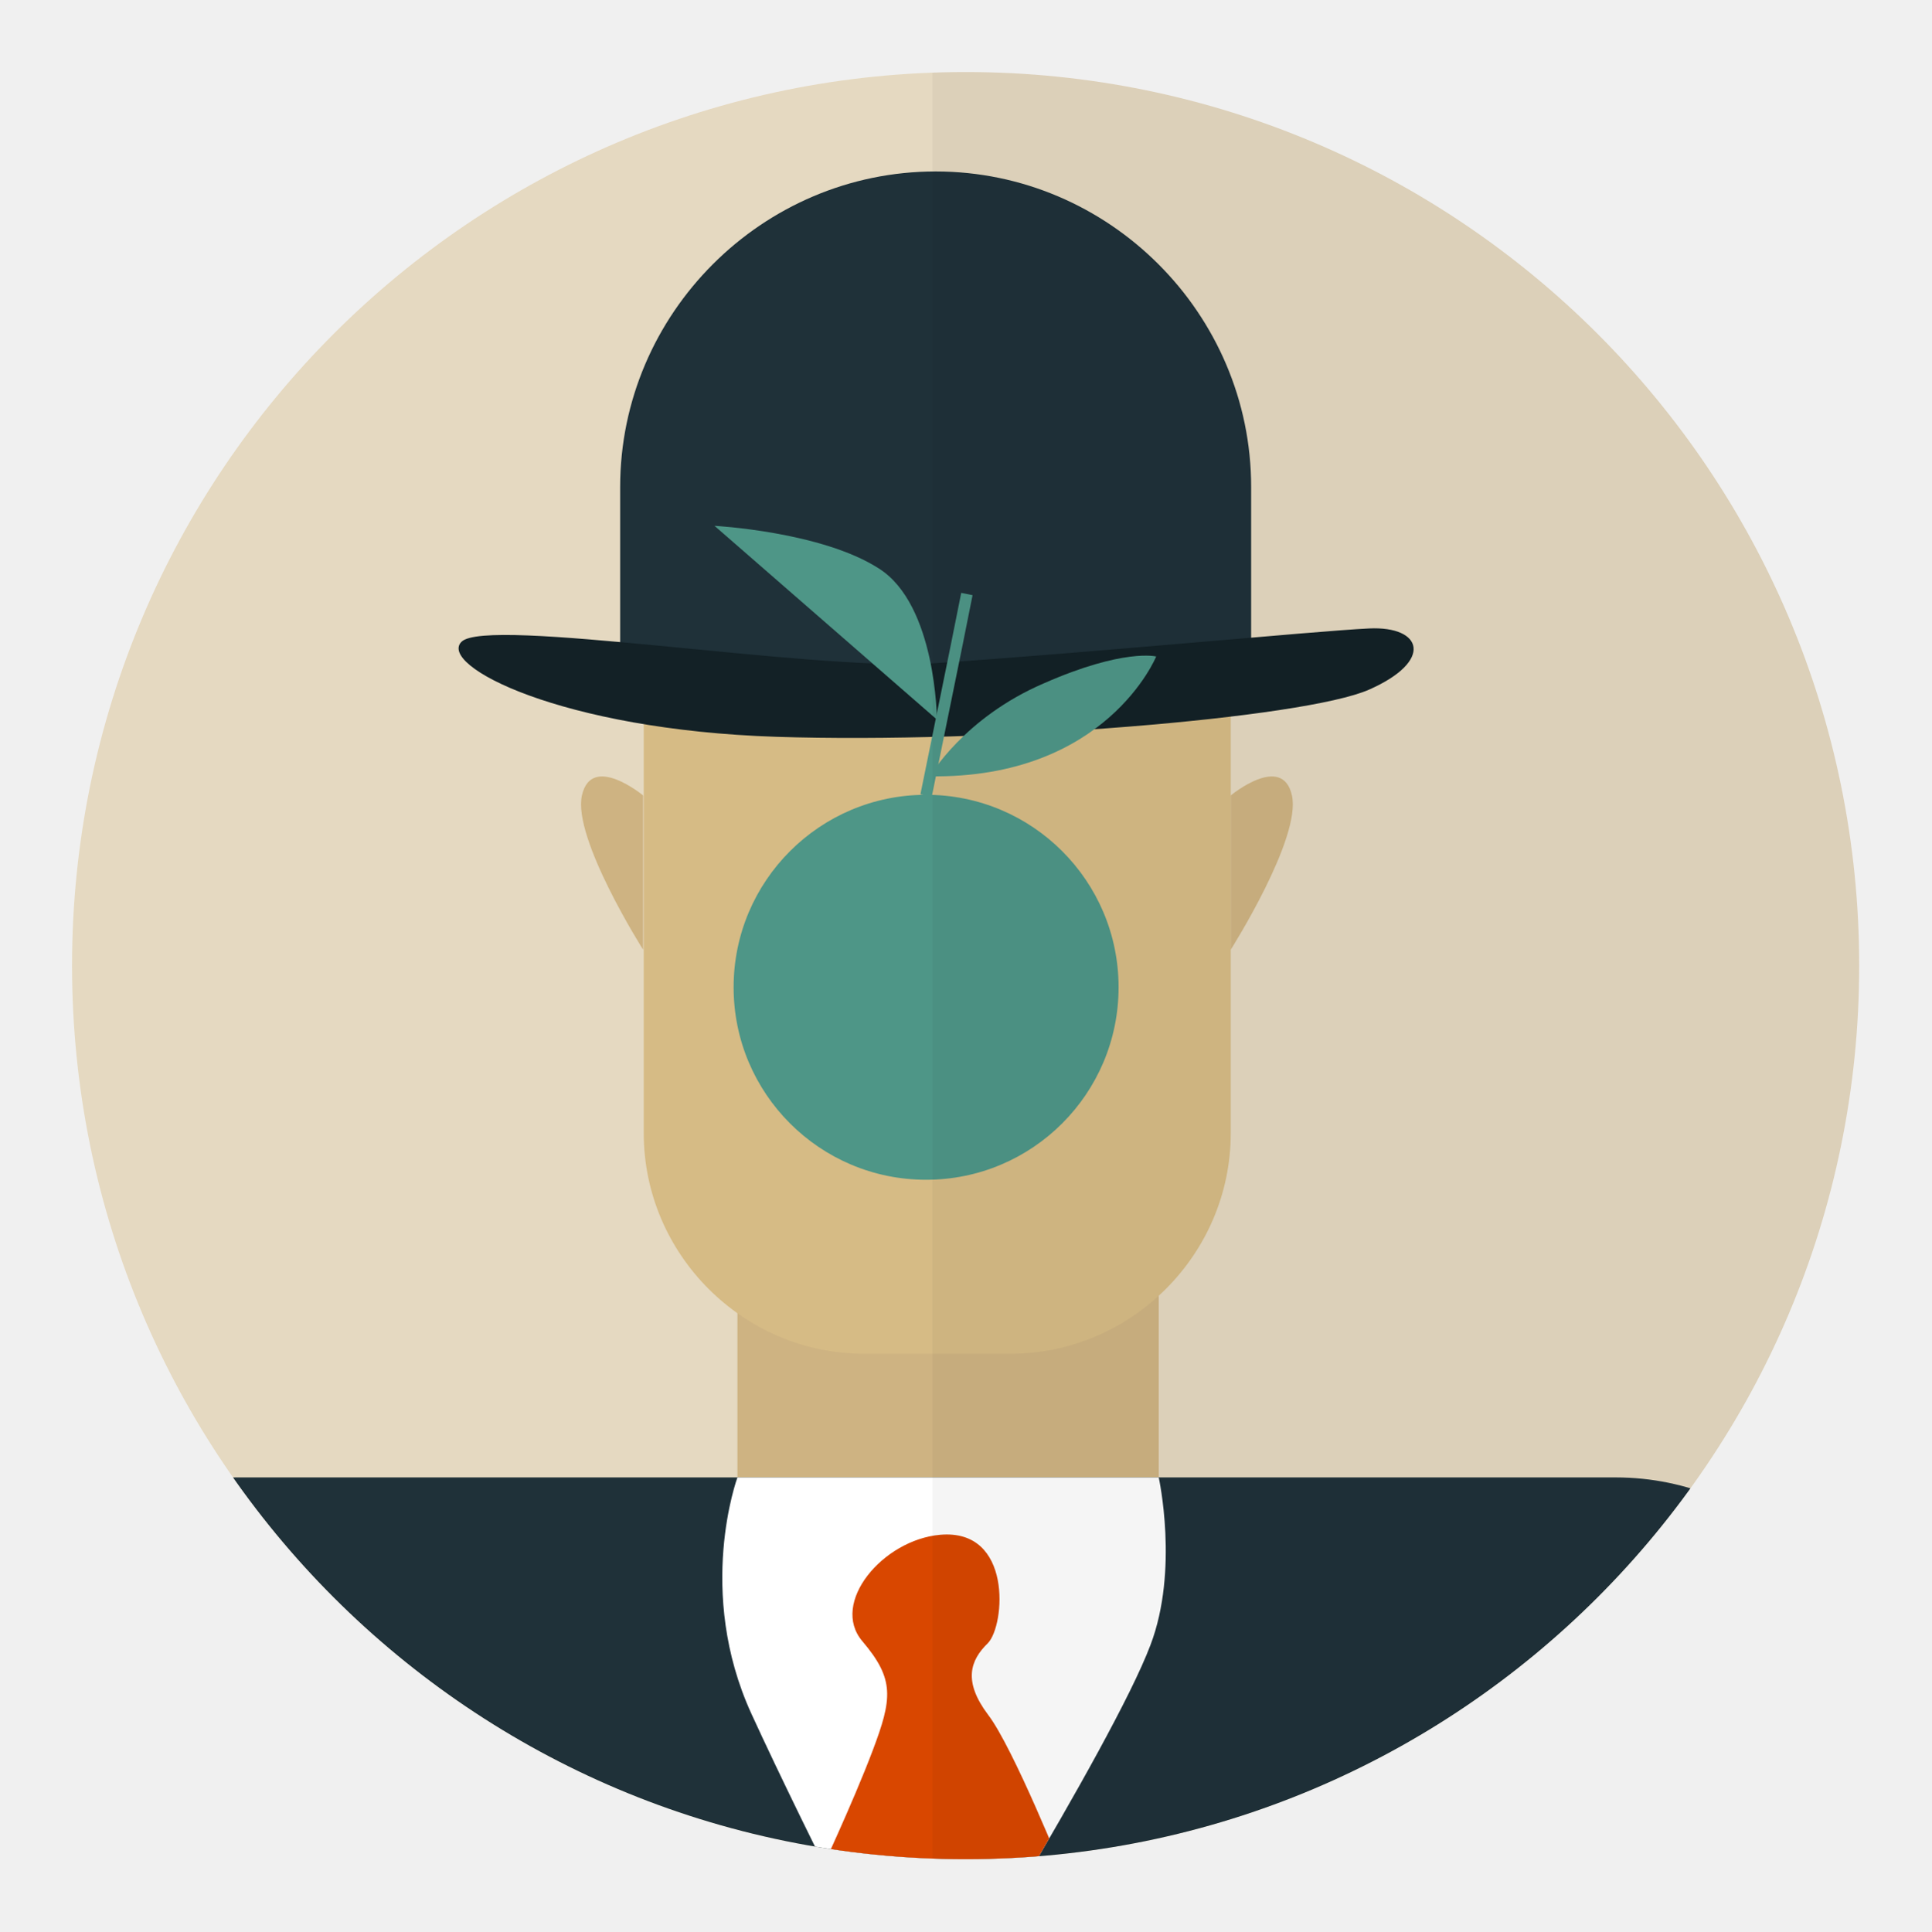
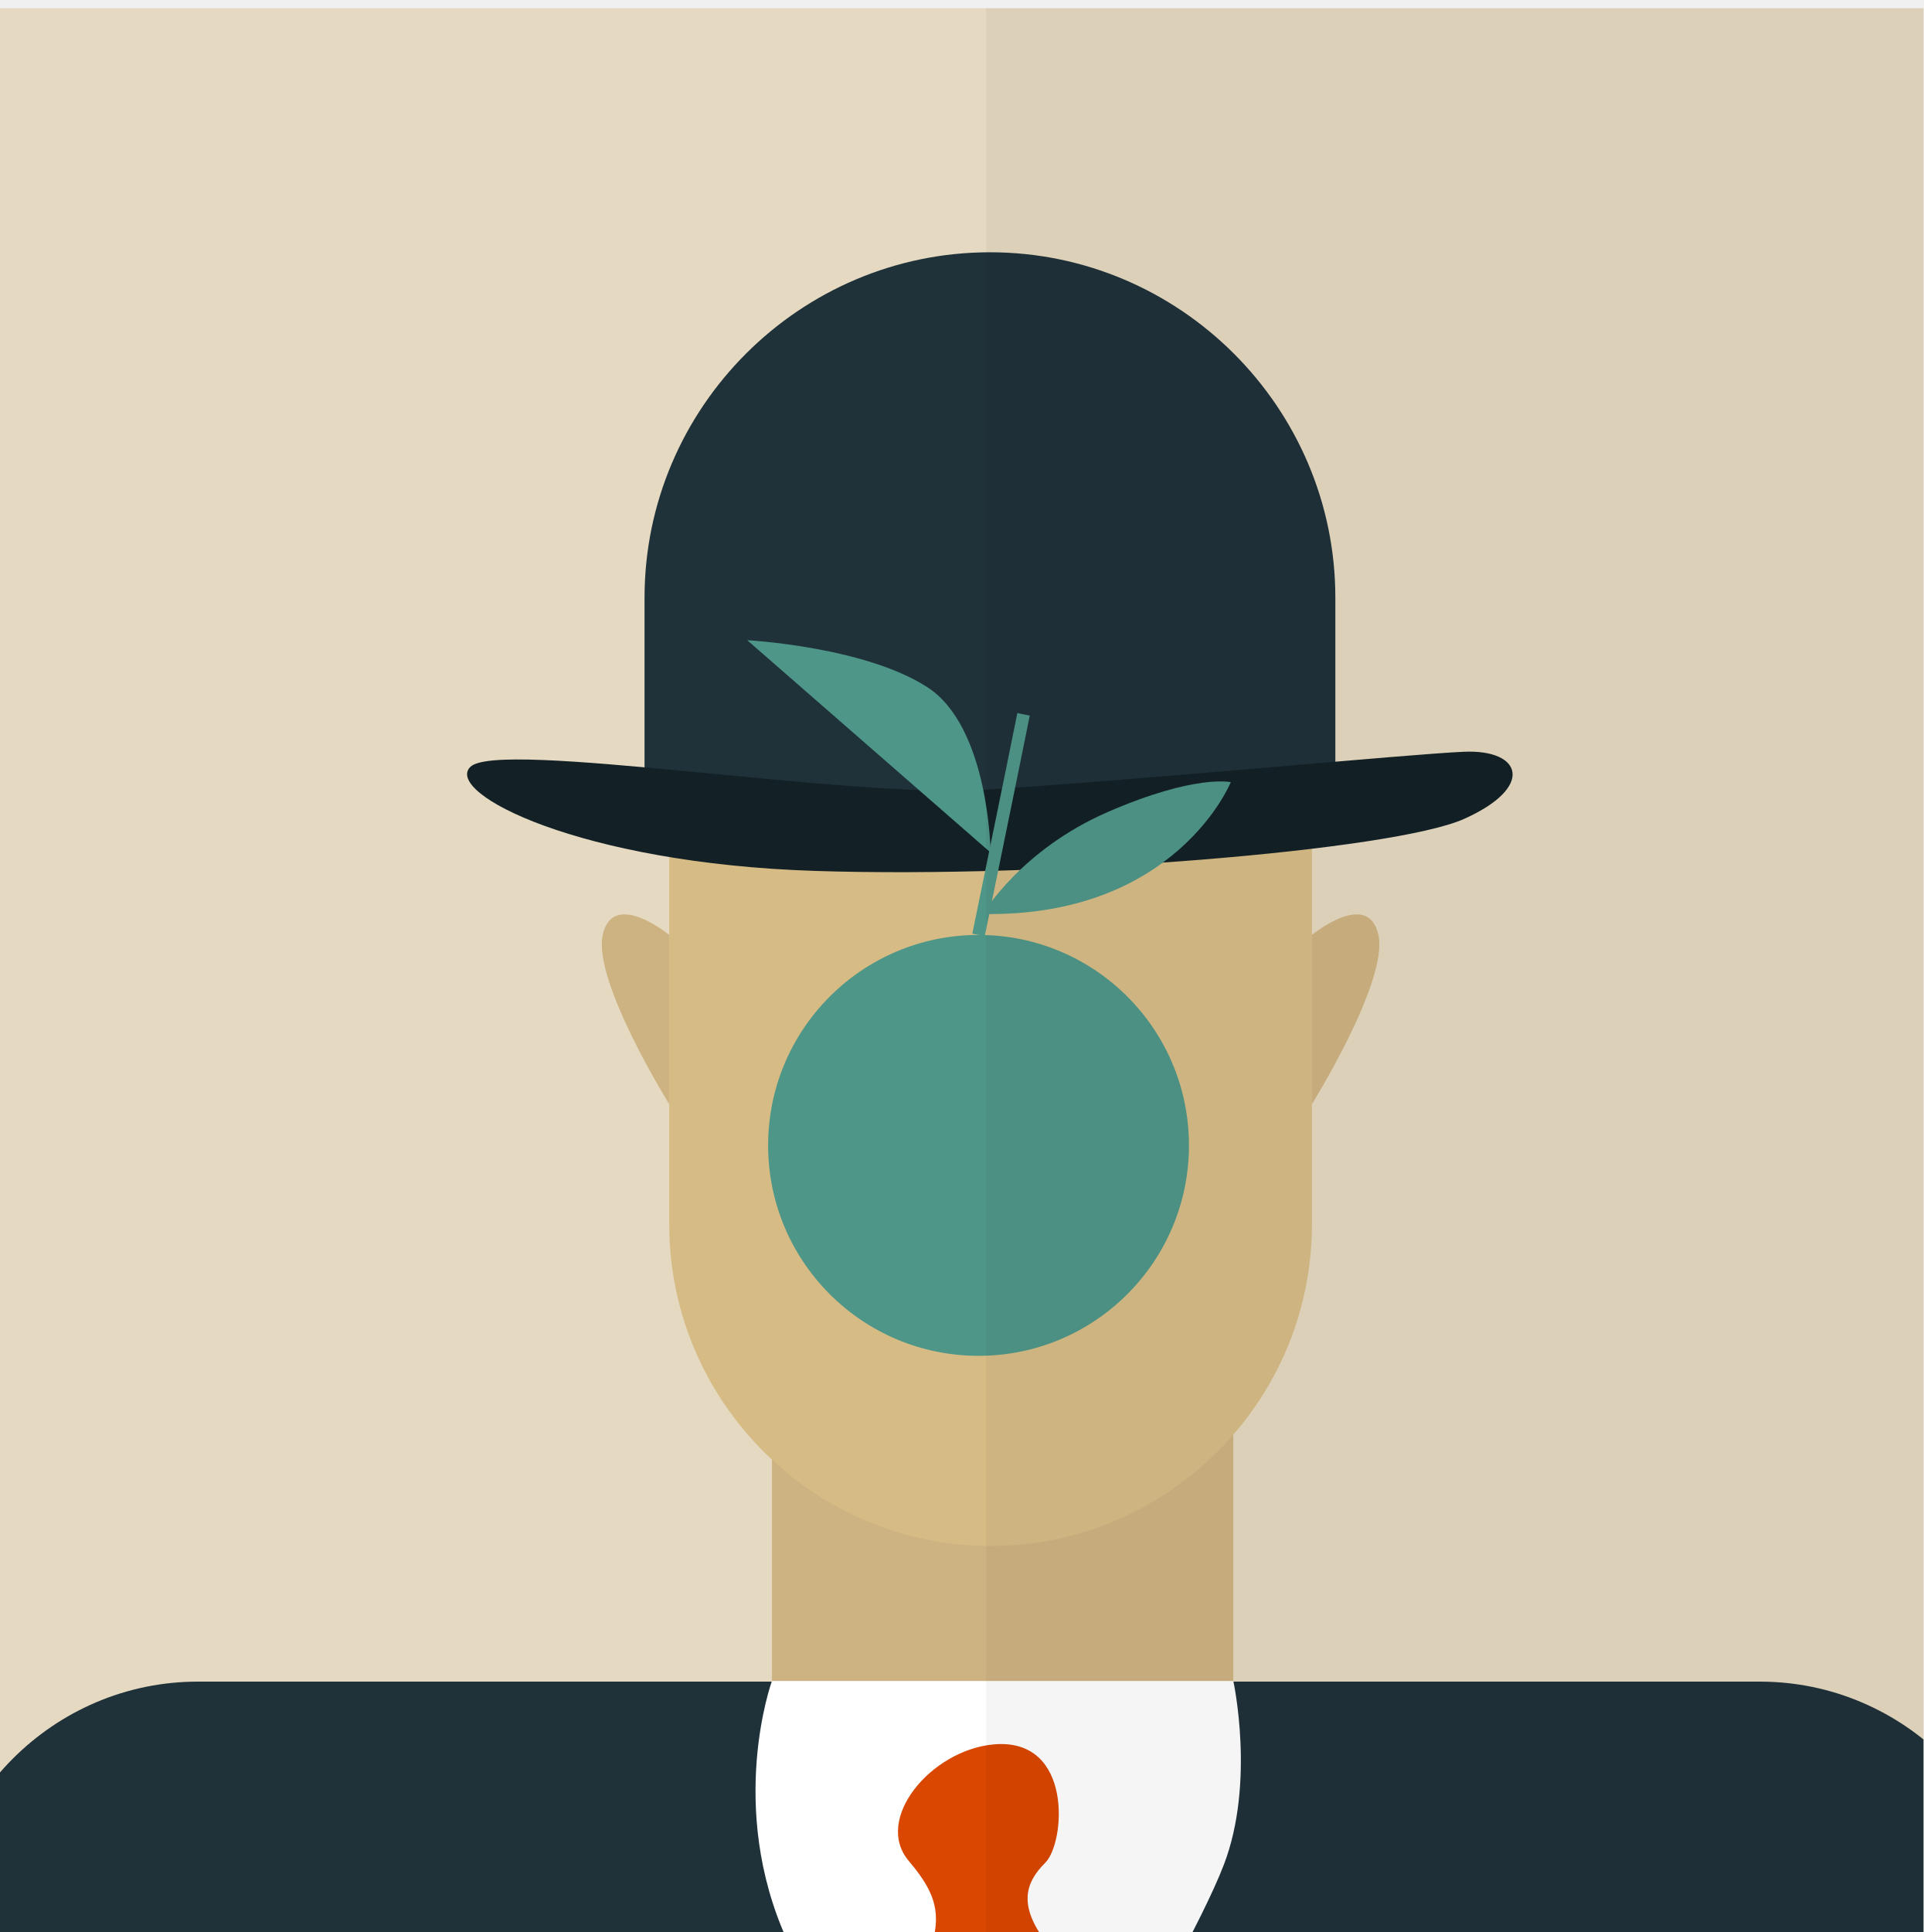
- <svg xmlns="http://www.w3.org/2000/svg" xmlns:xlink="http://www.w3.org/1999/xlink" version="1.1" id="Layer_1" x="0px" y="0px" viewBox="0 0 303 303" style="enable-background:new 0 0 303 303;" xml:space="preserve">
+ <svg xmlns="http://www.w3.org/2000/svg" xmlns:xlink="http://www.w3.org/1999/xlink" version="1.1" id="Layer_1" x="0px" y="0px" viewBox="0 0 303.5 304.8" style="enable-background:new 0 0 303.5 304.8;" xml:space="preserve">
  <style type="text/css">
- 	.st0{clip-path:url(#XMLID_55_);}
- 	.st1{clip-path:url(#XMLID_56_);fill:none;stroke:#0C242D;stroke-width:4;stroke-miterlimit:10;}
- 	.st2{opacity:0.57;clip-path:url(#XMLID_57_);fill:none;stroke:#E2C991;stroke-width:4;stroke-miterlimit:10;}
+ 	.st0{clip-path:url(#XMLID_75_);}
+ 	.st1{clip-path:url(#XMLID_76_);fill:none;stroke:#0C242D;stroke-width:4;stroke-miterlimit:10;}
+ 	.st2{opacity:0.57;clip-path:url(#XMLID_77_);fill:none;stroke:#E2C991;stroke-width:4;stroke-miterlimit:10;}
	.st3{fill:#E2C991;}
	.st4{fill:#D6BB85;}
- 	.st5{fill:none;stroke:#000000;stroke-width:3;stroke-miterlimit:10;}
- 	.st6{opacity:4.000000e-02;}
- 	.st7{fill:#132126;}
- 	.st8{opacity:9.000000e-02;}
- 	.st9{fill:none;stroke:#000000;stroke-width:2;stroke-miterlimit:10;}
- 	.st10{clip-path:url(#XMLID_58_);fill:none;stroke:#0C242D;stroke-width:4;stroke-miterlimit:10;}
- 	.st11{opacity:0.57;clip-path:url(#XMLID_59_);fill:none;stroke:#E2C991;stroke-width:4;stroke-miterlimit:10;}
- 	.st12{fill:#1F3139;}
- 	.st13{opacity:0.1;clip-path:url(#XMLID_60_);}
- 	.st14{opacity:0.1;clip-path:url(#XMLID_61_);}
- 	.st15{fill:none;stroke:#EFAF00;stroke-width:5;stroke-miterlimit:10;}
- 	.st16{fill:#6D5525;}
- 	.st17{fill:#111D21;}
- 	.st18{clip-path:url(#XMLID_62_);}
- 	.st19{opacity:0.1;clip-path:url(#XMLID_63_);}
- 	.st20{opacity:0.1;clip-path:url(#XMLID_64_);}
- 	.st21{fill:#AA936B;}
- 	.st22{opacity:0.11;clip-path:url(#XMLID_65_);}
- 	.st23{clip-path:url(#XMLID_66_);fill:#FFFFFF;}
- 	.st24{opacity:0.14;clip-path:url(#XMLID_67_);}
- 	.st25{fill:none;stroke:#000000;stroke-width:5;stroke-miterlimit:10;}
- 	.st26{opacity:0.21;clip-path:url(#XMLID_68_);}
- 	.st27{clip-path:url(#XMLID_69_);}
- 	.st28{opacity:0.11;clip-path:url(#XMLID_70_);}
- 	.st29{clip-path:url(#XMLID_70_);fill:none;stroke:#B58A28;stroke-width:3;stroke-miterlimit:10;}
- 	.st30{clip-path:url(#XMLID_71_);fill:#FFFFFF;}
- 	.st31{opacity:0.14;clip-path:url(#XMLID_72_);}
- 	.st32{opacity:0.21;clip-path:url(#XMLID_73_);}
- 	.st33{clip-path:url(#XMLID_69_);fill:none;stroke:#B58A28;stroke-width:3;stroke-miterlimit:10;}
- 	.st34{fill:#CEB382;}
- 	.st35{clip-path:url(#XMLID_74_);fill:#D94700;}
- 	.st36{fill:#4E9687;}
- 	.st37{fill:none;stroke:#4E9687;stroke-width:2;stroke-miterlimit:10;}
- 	.st38{clip-path:url(#XMLID_75_);}
- 	.st39{clip-path:url(#XMLID_76_);fill:#D94700;}
- 	.st40{opacity:4.000000e-02;clip-path:url(#XMLID_75_);}
- 	.st41{fill:#B55515;}
- 	.st42{opacity:0.2;clip-path:url(#XMLID_77_);}
- 	.st43{fill:#FFFFFF;}
- 	.st44{fill:none;stroke:#000000;stroke-width:6;stroke-miterlimit:10;}
- 	.st45{clip-path:url(#XMLID_78_);}
- 	.st46{opacity:0.2;clip-path:url(#XMLID_79_);}
- 	.st47{clip-path:url(#XMLID_80_);fill:#B55515;}
- 	.st48{fill:none;stroke:#B55515;stroke-width:3;stroke-miterlimit:10;}
- 	.st49{opacity:4.000000e-02;clip-path:url(#XMLID_78_);}
- 	.st50{opacity:0.12;clip-path:url(#XMLID_81_);}
- 	.st51{opacity:0.24;clip-path:url(#XMLID_81_);}
- 	.st52{opacity:0.11;clip-path:url(#XMLID_82_);}
- 	.st53{fill:none;stroke:#FF2400;stroke-width:6;stroke-miterlimit:10;}
- 	.st54{opacity:0.12;clip-path:url(#XMLID_83_);}
- 	.st55{fill:#B6D4E3;}
- 	.st56{clip-path:url(#XMLID_84_);}
- 	.st57{opacity:0.12;clip-path:url(#XMLID_85_);}
- 	.st58{opacity:0.24;clip-path:url(#XMLID_85_);}
- 	.st59{opacity:0.11;clip-path:url(#XMLID_86_);}
- 	.st60{opacity:0.12;clip-path:url(#XMLID_87_);}
- 	.st61{fill:#89CEE8;}
- 	.st62{opacity:4.000000e-02;clip-path:url(#XMLID_84_);}
- 	.st63{clip-path:url(#XMLID_88_);}
- 	.st64{opacity:0.1;clip-path:url(#XMLID_89_);}
- 	.st65{opacity:0.1;clip-path:url(#XMLID_90_);}
- 	.st66{fill:none;stroke:#EFAF00;stroke-width:4.534;stroke-miterlimit:10;}
- 	.st67{clip-path:url(#XMLID_91_);}
- 	.st68{opacity:0.11;clip-path:url(#XMLID_92_);}
- 	.st69{clip-path:url(#XMLID_92_);fill:none;stroke:#B58A28;stroke-width:2.712;stroke-miterlimit:10;}
- 	.st70{clip-path:url(#XMLID_93_);fill:#FFFFFF;}
- 	.st71{opacity:0.14;clip-path:url(#XMLID_94_);}
- 	.st72{fill:none;stroke:#000000;stroke-width:2.712;stroke-miterlimit:10;}
- 	.st73{opacity:0.21;clip-path:url(#XMLID_95_);}
- 	.st74{clip-path:url(#XMLID_91_);fill:none;stroke:#B58A28;stroke-width:2.712;stroke-miterlimit:10;}
- 	.st75{clip-path:url(#XMLID_96_);}
- 	.st76{clip-path:url(#XMLID_97_);fill:none;stroke:#0C242D;stroke-width:3.627;stroke-miterlimit:10;}
- 	.st77{opacity:0.57;clip-path:url(#XMLID_98_);fill:none;stroke:#E2C991;stroke-width:3.627;stroke-miterlimit:10;}
- 	.st78{fill:none;stroke:#000000;stroke-width:2.72;stroke-miterlimit:10;}
- 	.st79{fill:none;stroke:#000000;stroke-width:1.813;stroke-miterlimit:10;}
- 	.st80{clip-path:url(#XMLID_99_);}
- 	.st81{clip-path:url(#XMLID_100_);fill:#D94700;}
- 	.st82{fill:none;stroke:#4E9687;stroke-width:1.817;stroke-miterlimit:10;}
- 	.st83{opacity:4.000000e-02;clip-path:url(#XMLID_99_);}
- 	.st84{clip-path:url(#XMLID_101_);}
- 	.st85{opacity:0.2;clip-path:url(#XMLID_102_);}
- 	.st86{clip-path:url(#XMLID_103_);fill:#B55515;}
- 	.st87{fill:none;stroke:#000000;stroke-width:5.429;stroke-miterlimit:10;}
- 	.st88{fill:none;stroke:#B55515;stroke-width:2.715;stroke-miterlimit:10;}
- 	.st89{opacity:4.000000e-02;clip-path:url(#XMLID_101_);}
- 	.st90{clip-path:url(#XMLID_104_);}
- 	.st91{opacity:0.12;clip-path:url(#XMLID_105_);}
- 	.st92{opacity:0.24;clip-path:url(#XMLID_105_);}
- 	.st93{opacity:0.11;clip-path:url(#XMLID_106_);}
- 	.st94{fill:none;stroke:#000000;stroke-width:2.711;stroke-miterlimit:10;}
- 	.st95{fill:none;stroke:#FF2400;stroke-width:5.423;stroke-miterlimit:10;}
- 	.st96{opacity:0.12;clip-path:url(#XMLID_107_);}
- 	.st97{opacity:4.000000e-02;clip-path:url(#XMLID_104_);}
+ 	.st5{opacity:4.000000e-02;}
+ 	.st6{fill:#132126;}
+ 	.st7{opacity:9.000000e-02;}
+ 	.st8{clip-path:url(#XMLID_78_);}
+ 	.st9{clip-path:url(#XMLID_79_);fill:none;stroke:#0C242D;stroke-width:4;stroke-miterlimit:10;}
+ 	.st10{opacity:0.57;clip-path:url(#XMLID_80_);fill:none;stroke:#E2C991;stroke-width:4;stroke-miterlimit:10;}
+ 	.st11{fill:none;stroke:#000000;stroke-width:3;stroke-miterlimit:10;}
+ 	.st12{fill:none;stroke:#000000;stroke-width:2;stroke-miterlimit:10;}
+ 	.st13{clip-path:url(#XMLID_81_);fill:none;stroke:#0C242D;stroke-width:4;stroke-miterlimit:10;}
+ 	.st14{opacity:0.57;clip-path:url(#XMLID_82_);fill:none;stroke:#E2C991;stroke-width:4;stroke-miterlimit:10;}
+ 	.st15{fill:#1F3139;}
+ 	.st16{opacity:0.1;clip-path:url(#XMLID_83_);}
+ 	.st17{opacity:0.1;clip-path:url(#XMLID_84_);}
+ 	.st18{fill:none;stroke:#EFAF00;stroke-width:5;stroke-miterlimit:10;}
+ 	.st19{fill:#6D5525;}
+ 	.st20{fill:#111D21;}
+ 	.st21{clip-path:url(#XMLID_85_);}
+ 	.st22{opacity:0.1;clip-path:url(#XMLID_86_);}
+ 	.st23{opacity:0.1;clip-path:url(#XMLID_87_);}
+ 	.st24{fill:#AA936B;}
+ 	.st25{opacity:0.11;clip-path:url(#XMLID_88_);}
+ 	.st26{clip-path:url(#XMLID_89_);fill:#FFFFFF;}
+ 	.st27{opacity:0.14;clip-path:url(#XMLID_90_);}
+ 	.st28{fill:none;stroke:#000000;stroke-width:5;stroke-miterlimit:10;}
+ 	.st29{opacity:0.21;clip-path:url(#XMLID_91_);}
+ 	.st30{clip-path:url(#XMLID_92_);}
+ 	.st31{opacity:0.11;clip-path:url(#XMLID_93_);}
+ 	.st32{clip-path:url(#XMLID_93_);fill:none;stroke:#B58A28;stroke-width:3;stroke-miterlimit:10;}
+ 	.st33{clip-path:url(#XMLID_94_);fill:#FFFFFF;}
+ 	.st34{opacity:0.14;clip-path:url(#XMLID_95_);}
+ 	.st35{opacity:0.21;clip-path:url(#XMLID_96_);}
+ 	.st36{clip-path:url(#XMLID_92_);fill:none;stroke:#B58A28;stroke-width:3;stroke-miterlimit:10;}
+ 	.st37{fill:#CEB382;}
+ 	.st38{clip-path:url(#XMLID_97_);fill:#D94700;}
+ 	.st39{fill:#4E9687;}
+ 	.st40{fill:none;stroke:#4E9687;stroke-width:2;stroke-miterlimit:10;}
+ 	.st41{clip-path:url(#XMLID_98_);}
+ 	.st42{clip-path:url(#XMLID_99_);fill:#D94700;}
+ 	.st43{opacity:4.000000e-02;clip-path:url(#XMLID_98_);}
+ 	.st44{fill:#B55515;}
+ 	.st45{opacity:0.2;clip-path:url(#XMLID_100_);}
+ 	.st46{fill:#FFFFFF;}
+ 	.st47{fill:none;stroke:#000000;stroke-width:6;stroke-miterlimit:10;}
+ 	.st48{clip-path:url(#XMLID_101_);}
+ 	.st49{opacity:0.2;clip-path:url(#XMLID_102_);}
+ 	.st50{clip-path:url(#XMLID_103_);fill:#B55515;}
+ 	.st51{fill:none;stroke:#B55515;stroke-width:3;stroke-miterlimit:10;}
+ 	.st52{opacity:4.000000e-02;clip-path:url(#XMLID_101_);}
+ 	.st53{opacity:0.12;clip-path:url(#XMLID_104_);}
+ 	.st54{opacity:0.24;clip-path:url(#XMLID_104_);}
+ 	.st55{opacity:0.11;clip-path:url(#XMLID_105_);}
+ 	.st56{fill:none;stroke:#FF2400;stroke-width:6;stroke-miterlimit:10;}
+ 	.st57{opacity:0.12;clip-path:url(#XMLID_106_);}
+ 	.st58{fill:#B6D4E3;}
+ 	.st59{clip-path:url(#XMLID_107_);}
+ 	.st60{opacity:0.12;clip-path:url(#XMLID_108_);}
+ 	.st61{opacity:0.24;clip-path:url(#XMLID_108_);}
+ 	.st62{opacity:0.11;clip-path:url(#XMLID_109_);}
+ 	.st63{opacity:0.12;clip-path:url(#XMLID_110_);}
+ 	.st64{fill:#89CEE8;}
+ 	.st65{opacity:4.000000e-02;clip-path:url(#XMLID_107_);}
+ 	.st66{clip-path:url(#XMLID_111_);}
+ 	.st67{clip-path:url(#XMLID_112_);fill:none;stroke:#0C242D;stroke-width:4;stroke-miterlimit:10;}
+ 	.st68{opacity:0.57;clip-path:url(#XMLID_113_);fill:none;stroke:#E2C991;stroke-width:4;stroke-miterlimit:10;}
+ 	.st69{clip-path:url(#XMLID_114_);}
+ 	.st70{opacity:0.1;clip-path:url(#XMLID_115_);}
+ 	.st71{opacity:0.1;clip-path:url(#XMLID_116_);}
+ 	.st72{clip-path:url(#XMLID_117_);}
+ 	.st73{opacity:0.11;clip-path:url(#XMLID_118_);}
+ 	.st74{clip-path:url(#XMLID_119_);fill:#FFFFFF;}
+ 	.st75{opacity:0.14;clip-path:url(#XMLID_120_);}
+ 	.st76{opacity:0.21;clip-path:url(#XMLID_121_);}
+ 	.st77{clip-path:url(#XMLID_122_);}
+ 	.st78{clip-path:url(#XMLID_123_);fill:#D94700;}
+ 	.st79{opacity:4.000000e-02;clip-path:url(#XMLID_122_);}
+ 	.st80{clip-path:url(#XMLID_124_);}
+ 	.st81{clip-path:url(#XMLID_125_);fill:#D94700;}
+ 	.st82{opacity:4.000000e-02;clip-path:url(#XMLID_124_);}
+ 	.st83{clip-path:url(#XMLID_126_);}
+ 	.st84{opacity:0.2;clip-path:url(#XMLID_127_);}
+ 	.st85{clip-path:url(#XMLID_128_);fill:#B55515;}
+ 	.st86{fill:none;stroke:#E2C991;stroke-width:3;stroke-miterlimit:10;}
+ 	.st87{opacity:4.000000e-02;clip-path:url(#XMLID_126_);}
+ 	.st88{clip-path:url(#XMLID_129_);}
+ 	.st89{opacity:0.2;clip-path:url(#XMLID_130_);}
+ 	.st90{clip-path:url(#XMLID_131_);fill:#B55515;}
+ 	.st91{opacity:4.000000e-02;clip-path:url(#XMLID_129_);}
+ 	.st92{clip-path:url(#XMLID_132_);}
+ 	.st93{opacity:0.12;clip-path:url(#XMLID_133_);}
+ 	.st94{opacity:0.24;clip-path:url(#XMLID_133_);}
+ 	.st95{opacity:0.11;clip-path:url(#XMLID_134_);}
+ 	.st96{opacity:0.12;clip-path:url(#XMLID_135_);}
+ 	.st97{opacity:4.000000e-02;clip-path:url(#XMLID_132_);}
+ 	.st98{clip-path:url(#XMLID_136_);}
+ 	.st99{opacity:0.12;clip-path:url(#XMLID_137_);}
+ 	.st100{opacity:0.24;clip-path:url(#XMLID_137_);}
+ 	.st101{opacity:0.11;clip-path:url(#XMLID_138_);}
+ 	.st102{opacity:0.12;clip-path:url(#XMLID_139_);}
+ 	.st103{opacity:4.000000e-02;clip-path:url(#XMLID_136_);}
+ 	.st104{clip-path:url(#XMLID_140_);}
+ 	.st105{opacity:0.1;clip-path:url(#XMLID_141_);}
+ 	.st106{opacity:0.1;clip-path:url(#XMLID_142_);}
+ 	.st107{clip-path:url(#XMLID_143_);}
+ 	.st108{opacity:0.11;clip-path:url(#XMLID_144_);}
+ 	.st109{clip-path:url(#XMLID_145_);fill:#FFFFFF;}
+ 	.st110{opacity:0.14;clip-path:url(#XMLID_146_);}
+ 	.st111{opacity:0.21;clip-path:url(#XMLID_147_);}
</style>
  <g>
    <defs>
-       <circle id="XMLID_45_" cx="151.5" cy="151.5" r="140.2" />
+       <rect id="XMLID_57_" y="1.3" width="303.5" height="303.5" />
    </defs>
-     <use xlink:href="#XMLID_45_" style="overflow:visible;fill:#E5D9C1;" />
-     <clipPath id="XMLID_55_">
-       <use xlink:href="#XMLID_45_" style="overflow:visible;" />
+     <use xlink:href="#XMLID_57_" style="overflow:visible;fill:#E5D9C1;" />
+     <clipPath id="XMLID_75_">
+       <use xlink:href="#XMLID_57_" style="overflow:visible;" />
    </clipPath>
    <g class="st0">
-       <path class="st34" d="M170.8,263.4h-44.1c-6.1,0-11-5-11-11v-64.9c0-6.1,4.9-11,11-11h44.1c6.1,0,11,4.9,11,11v64.9    C181.8,258.4,176.9,263.4,170.8,263.4z" />
-       <path class="st12" d="M253.5,468.6H37.1c-22.7,0-41.3-18.6-41.3-41.3V273.1c0-22.7,18.6-41.3,41.3-41.3h216.4    c22.7,0,41.3,18.6,41.3,41.3v154.2C294.8,450,276.2,468.6,253.5,468.6z" />
+       <path class="st37" d="M183.6,300h-50.8c-6.1,0-11-4.9-11-11v-73.6c0-6.1,5-11,11-11h50.8c6.1,0,11,4.9,11,11V289    C194.6,295.1,189.7,300,183.6,300z" />
+       <path class="st15" d="M277.7,525.9H31.2c-22.7,0-41.3-18.6-41.3-41.3v-178c0-22.7,18.6-41.3,41.3-41.3h246.5    c22.7,0,41.3,18.6,41.3,41.3v178C319,507.3,300.4,525.9,277.7,525.9z" />
      <g>
        <defs>
-           <path id="XMLID_46_" d="M115.7,231.8c0,0-6.6,17.9,2.2,37.1c8.8,19.2,26.3,53.4,26.3,53.4s30.3-48.3,36.3-64.2      c4.5-11.8,1.3-26.3,1.3-26.3H115.7z" />
+           <path id="XMLID_62_" d="M121.8,265.2c0,0-7.2,19.8,2.4,40.9s28.9,58.7,28.9,58.7s33.3-53.1,40-70.6c5-13,1.5-29,1.5-29H121.8z" />
        </defs>
-         <use xlink:href="#XMLID_46_" style="overflow:visible;fill:#FFFFFF;" />
-         <clipPath id="XMLID_56_">
-           <use xlink:href="#XMLID_46_" style="overflow:visible;" />
+         <use xlink:href="#XMLID_62_" style="overflow:visible;fill:#FFFFFF;" />
+         <clipPath id="XMLID_76_">
+           <use xlink:href="#XMLID_62_" style="overflow:visible;" />
        </clipPath>
-         <path style="clip-path:url(#XMLID_56_);fill:#D94700;" d="M147.5,240.8c-9,0.8-17.3,10.7-12.2,16.7c5.1,6,4.7,9,1.6,17.2     c-3.1,8.2-8.6,19.9-8.6,19.9l17.2,39.6l21.5-40c0,0-8-20-12-25.2c-3.9-5.2-2.8-8.5,0-11.2C157.7,255,158.9,239.8,147.5,240.8z" />
+         <path style="clip-path:url(#XMLID_76_);fill:#D94700;" d="M156.8,275.2c-9.9,0.9-19,11.8-13.4,18.4s5.2,9.9,1.7,18.9     c-3.5,9-9.5,21.9-9.5,21.9l18.9,43.5l23.6-44c0,0-8.8-22-13.2-27.7c-4.3-5.8-3-9.3,0-12.3C168.1,290.8,169.4,274.1,156.8,275.2z" />
      </g>
-       <path class="st4" d="M158.5,212.4h-22.9c-19,0-34.6-15.6-34.6-34.6V67.2c0-19,15.6-34.6,34.6-34.6h22.9c19,0,34.6,15.6,34.6,34.6    v110.6C193.1,196.8,177.5,212.4,158.5,212.4z" />
-       <path class="st12" d="M97.3,108.9V76.4c0-27.2,22.3-49.5,49.5-49.5h0c27.2,0,49.5,22.3,49.5,49.5v32.5" />
-       <path class="st7" d="M72.4,100.7c-3.7,3.7,15.6,13.8,49.4,14.9c33.8,1.1,82.8-2.9,93-7.4c10.2-4.5,8.4-10,0-9.6    c-8.4,0.4-44.6,3.9-68.9,5.5C126.7,105.2,76.3,96.7,72.4,100.7z" />
-       <circle class="st36" cx="145.3" cy="154.9" r="30.2" />
-       <path class="st34" d="M100.9,124.8c0,0-8.1-6.7-9.6,0c-1.5,6.7,9.6,24.2,9.6,24.2V124.8z" />
-       <path class="st34" d="M193.1,124.8c0,0,8.1-6.7,9.6,0c1.5,6.7-9.6,24.2-9.6,24.2V124.8z" />
-       <polyline class="st82" points="145.3,124.8 150.1,101.2 151.7,93.2   " />
-       <path class="st36" d="M112.1,82.5l34.9,30.4c0,0-0.1-18-9.1-23.7C128.9,83.4,112.1,82.5,112.1,82.5z" />
-       <path class="st36" d="M145.9,121.8c0,0,5.3-9.2,17.9-14.6c12.5-5.5,17.6-4.2,17.6-4.2S173.6,122.2,145.9,121.8z" />
+       <path class="st4" d="M156.3,243.9L156.3,243.9c-27.9,0-50.7-22.8-50.7-50.7V96.8c0-27.9,22.8-50.7,50.7-50.7h0    c27.9,0,50.7,22.8,50.7,50.7v96.4C207,221.1,184.2,243.9,156.3,243.9z" />
+       <path class="st15" d="M101.7,130V94.3c0-30,24.5-54.5,54.5-54.5h0c30,0,54.5,24.5,54.5,54.5V130" />
+       <path class="st6" d="M74.2,121c-4.1,4.1,17.2,15.2,54.4,16.4s91.2-3.2,102.4-8.2c11.2-5,9.2-11,0-10.6c-9.2,0.4-49,4.3-75.8,6    C133.9,126,78.5,116.6,74.2,121z" />
+       <circle class="st39" cx="154.4" cy="180.7" r="33.2" />
+       <path class="st37" d="M105.6,147.5c0,0-8.9-7.3-10.5,0s10.5,26.7,10.5,26.7V147.5z" />
+       <path class="st37" d="M207,147.5c0,0,8.9-7.3,10.5,0c1.6,7.3-10.5,26.7-10.5,26.7V147.5z" />
+       <polyline class="st40" points="154.4,147.5 159.7,121.6 161.5,112.7   " />
+       <path class="st39" d="M117.9,101l38.4,33.5c0,0-0.2-19.8-10-26.1C136.4,102,117.9,101,117.9,101z" />
+       <path class="st39" d="M155.1,144.2c0,0,5.9-10.1,19.7-16.1c13.8-6,19.4-4.7,19.4-4.7S185.6,144.7,155.1,144.2z" />
    </g>
-     <rect x="146.3" y="-62.1" style="opacity:4.000000e-02;clip-path:url(#XMLID_55_);" width="202.4" height="437.2" />
+     <rect x="155.6" y="-58.2" style="opacity:4.000000e-02;clip-path:url(#XMLID_75_);" width="222.7" height="481.2" />
  </g>
</svg>
